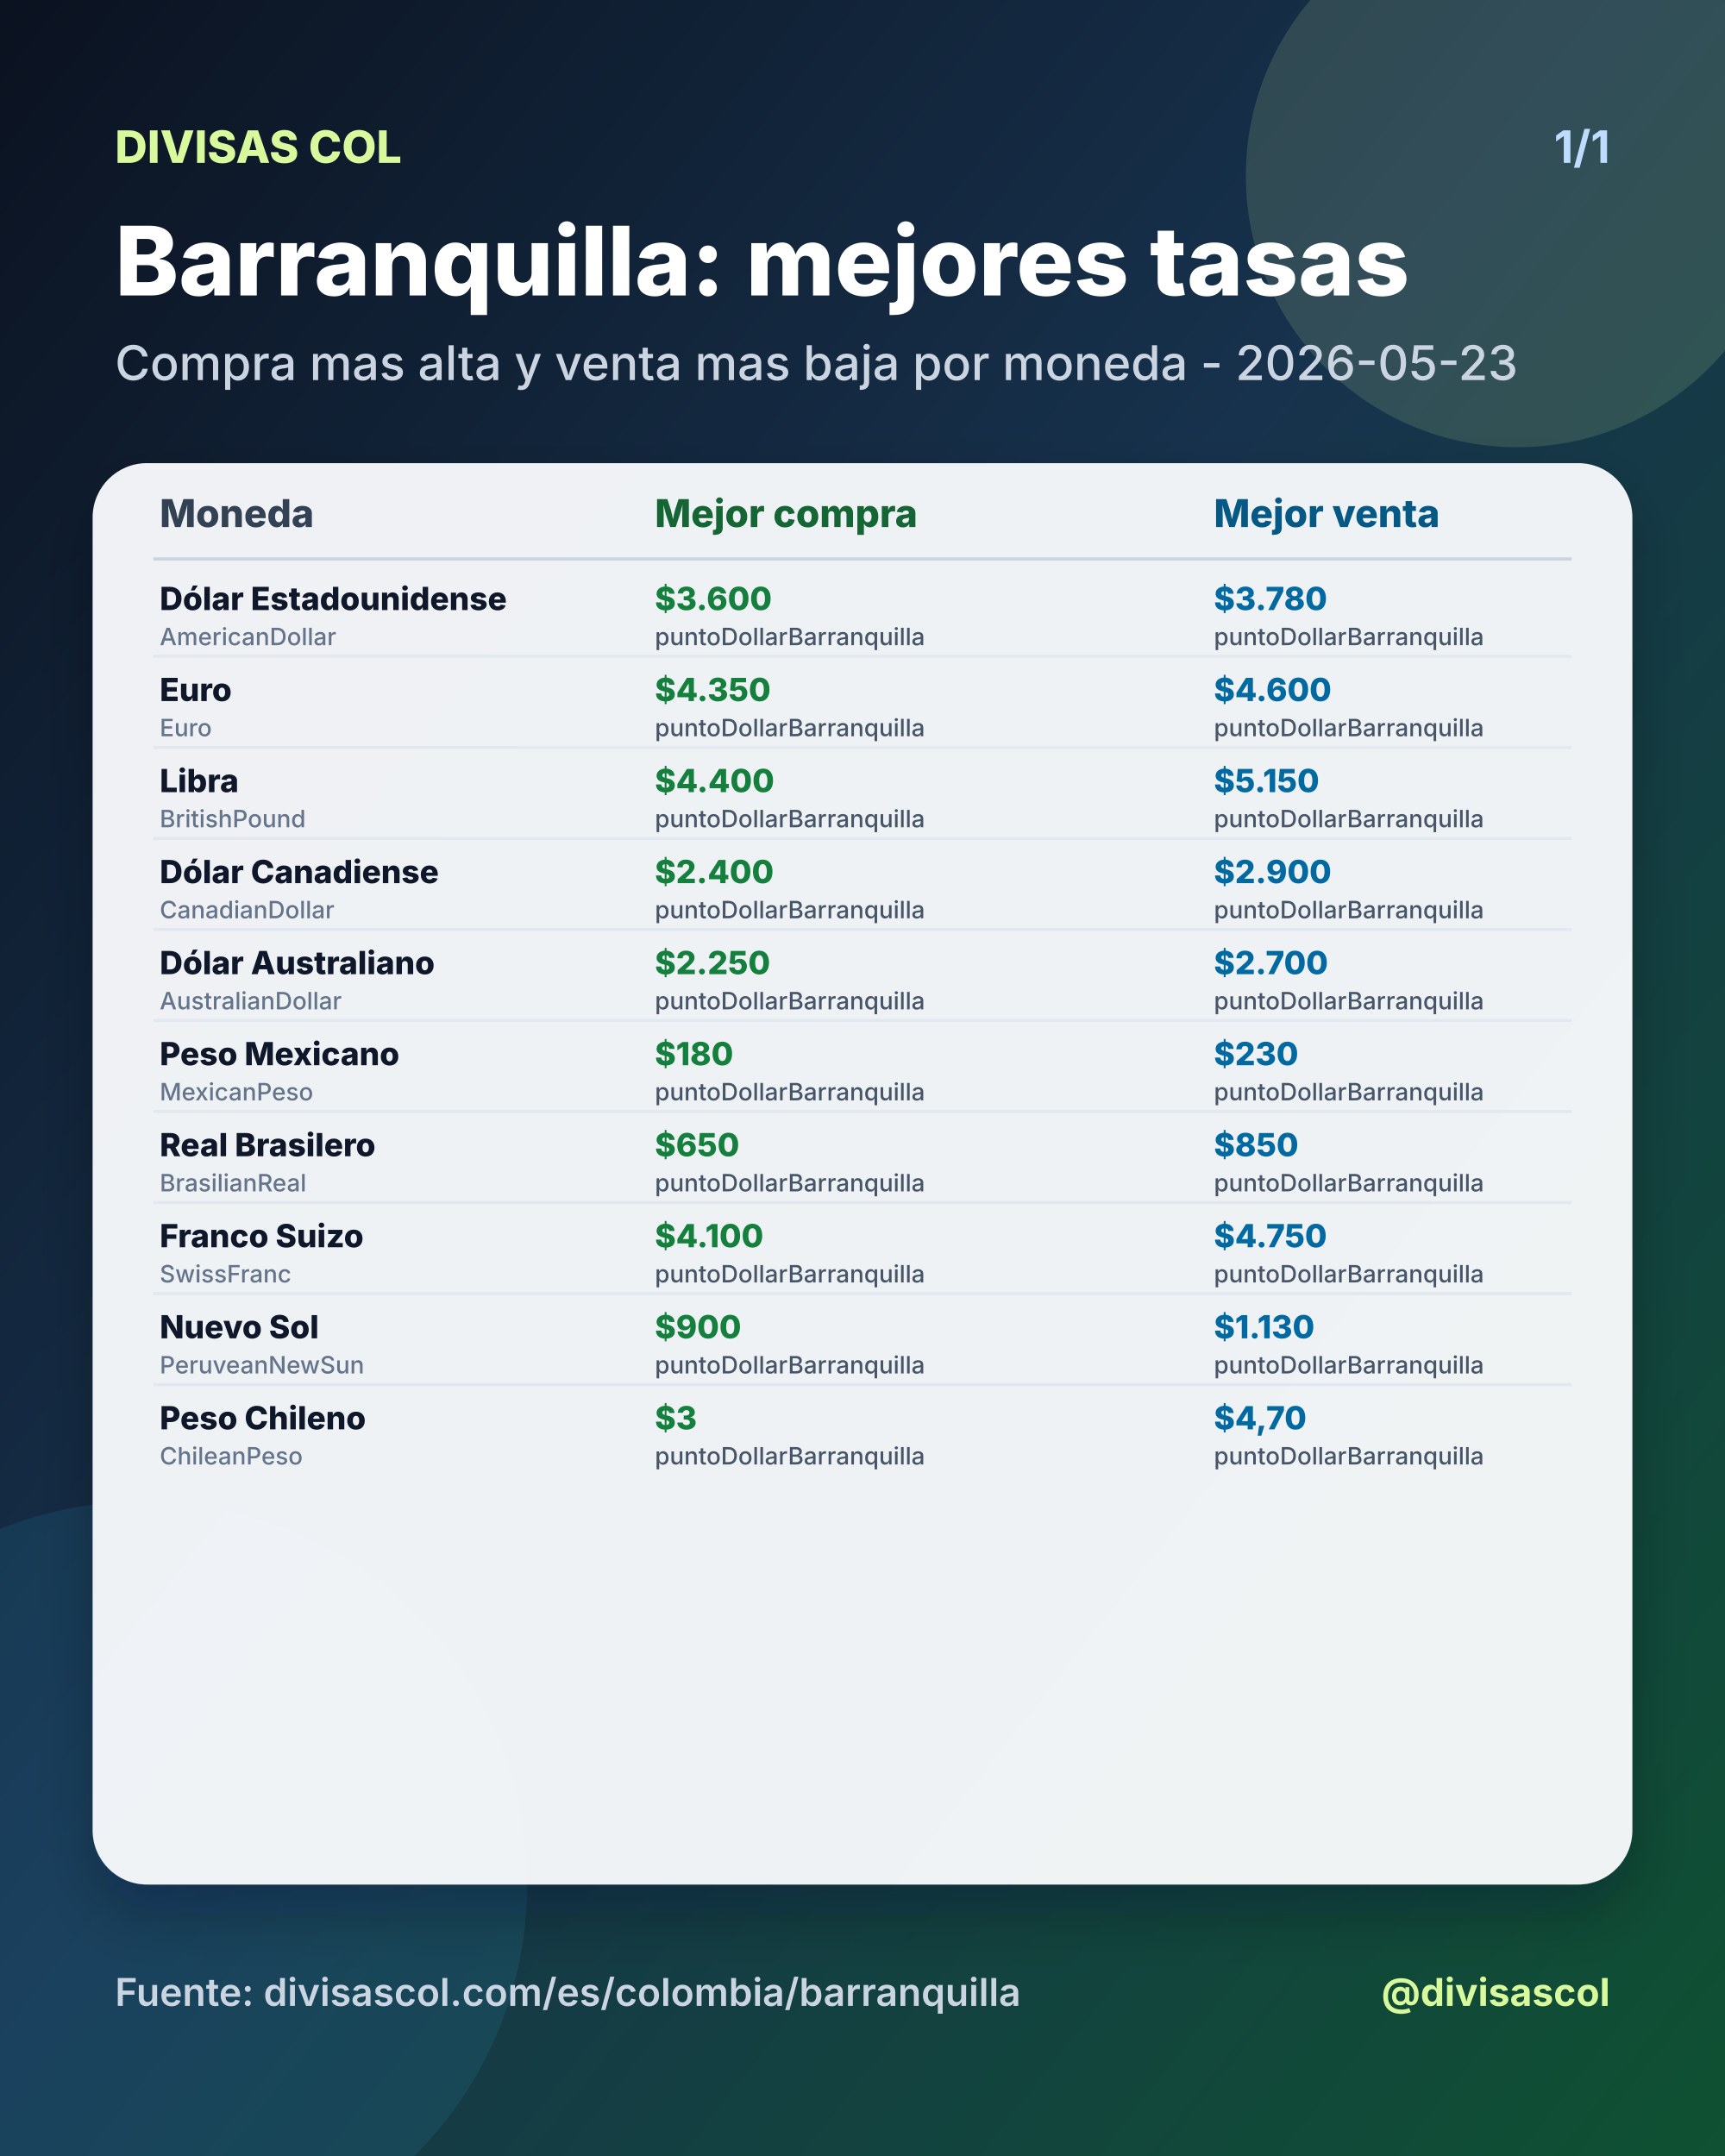
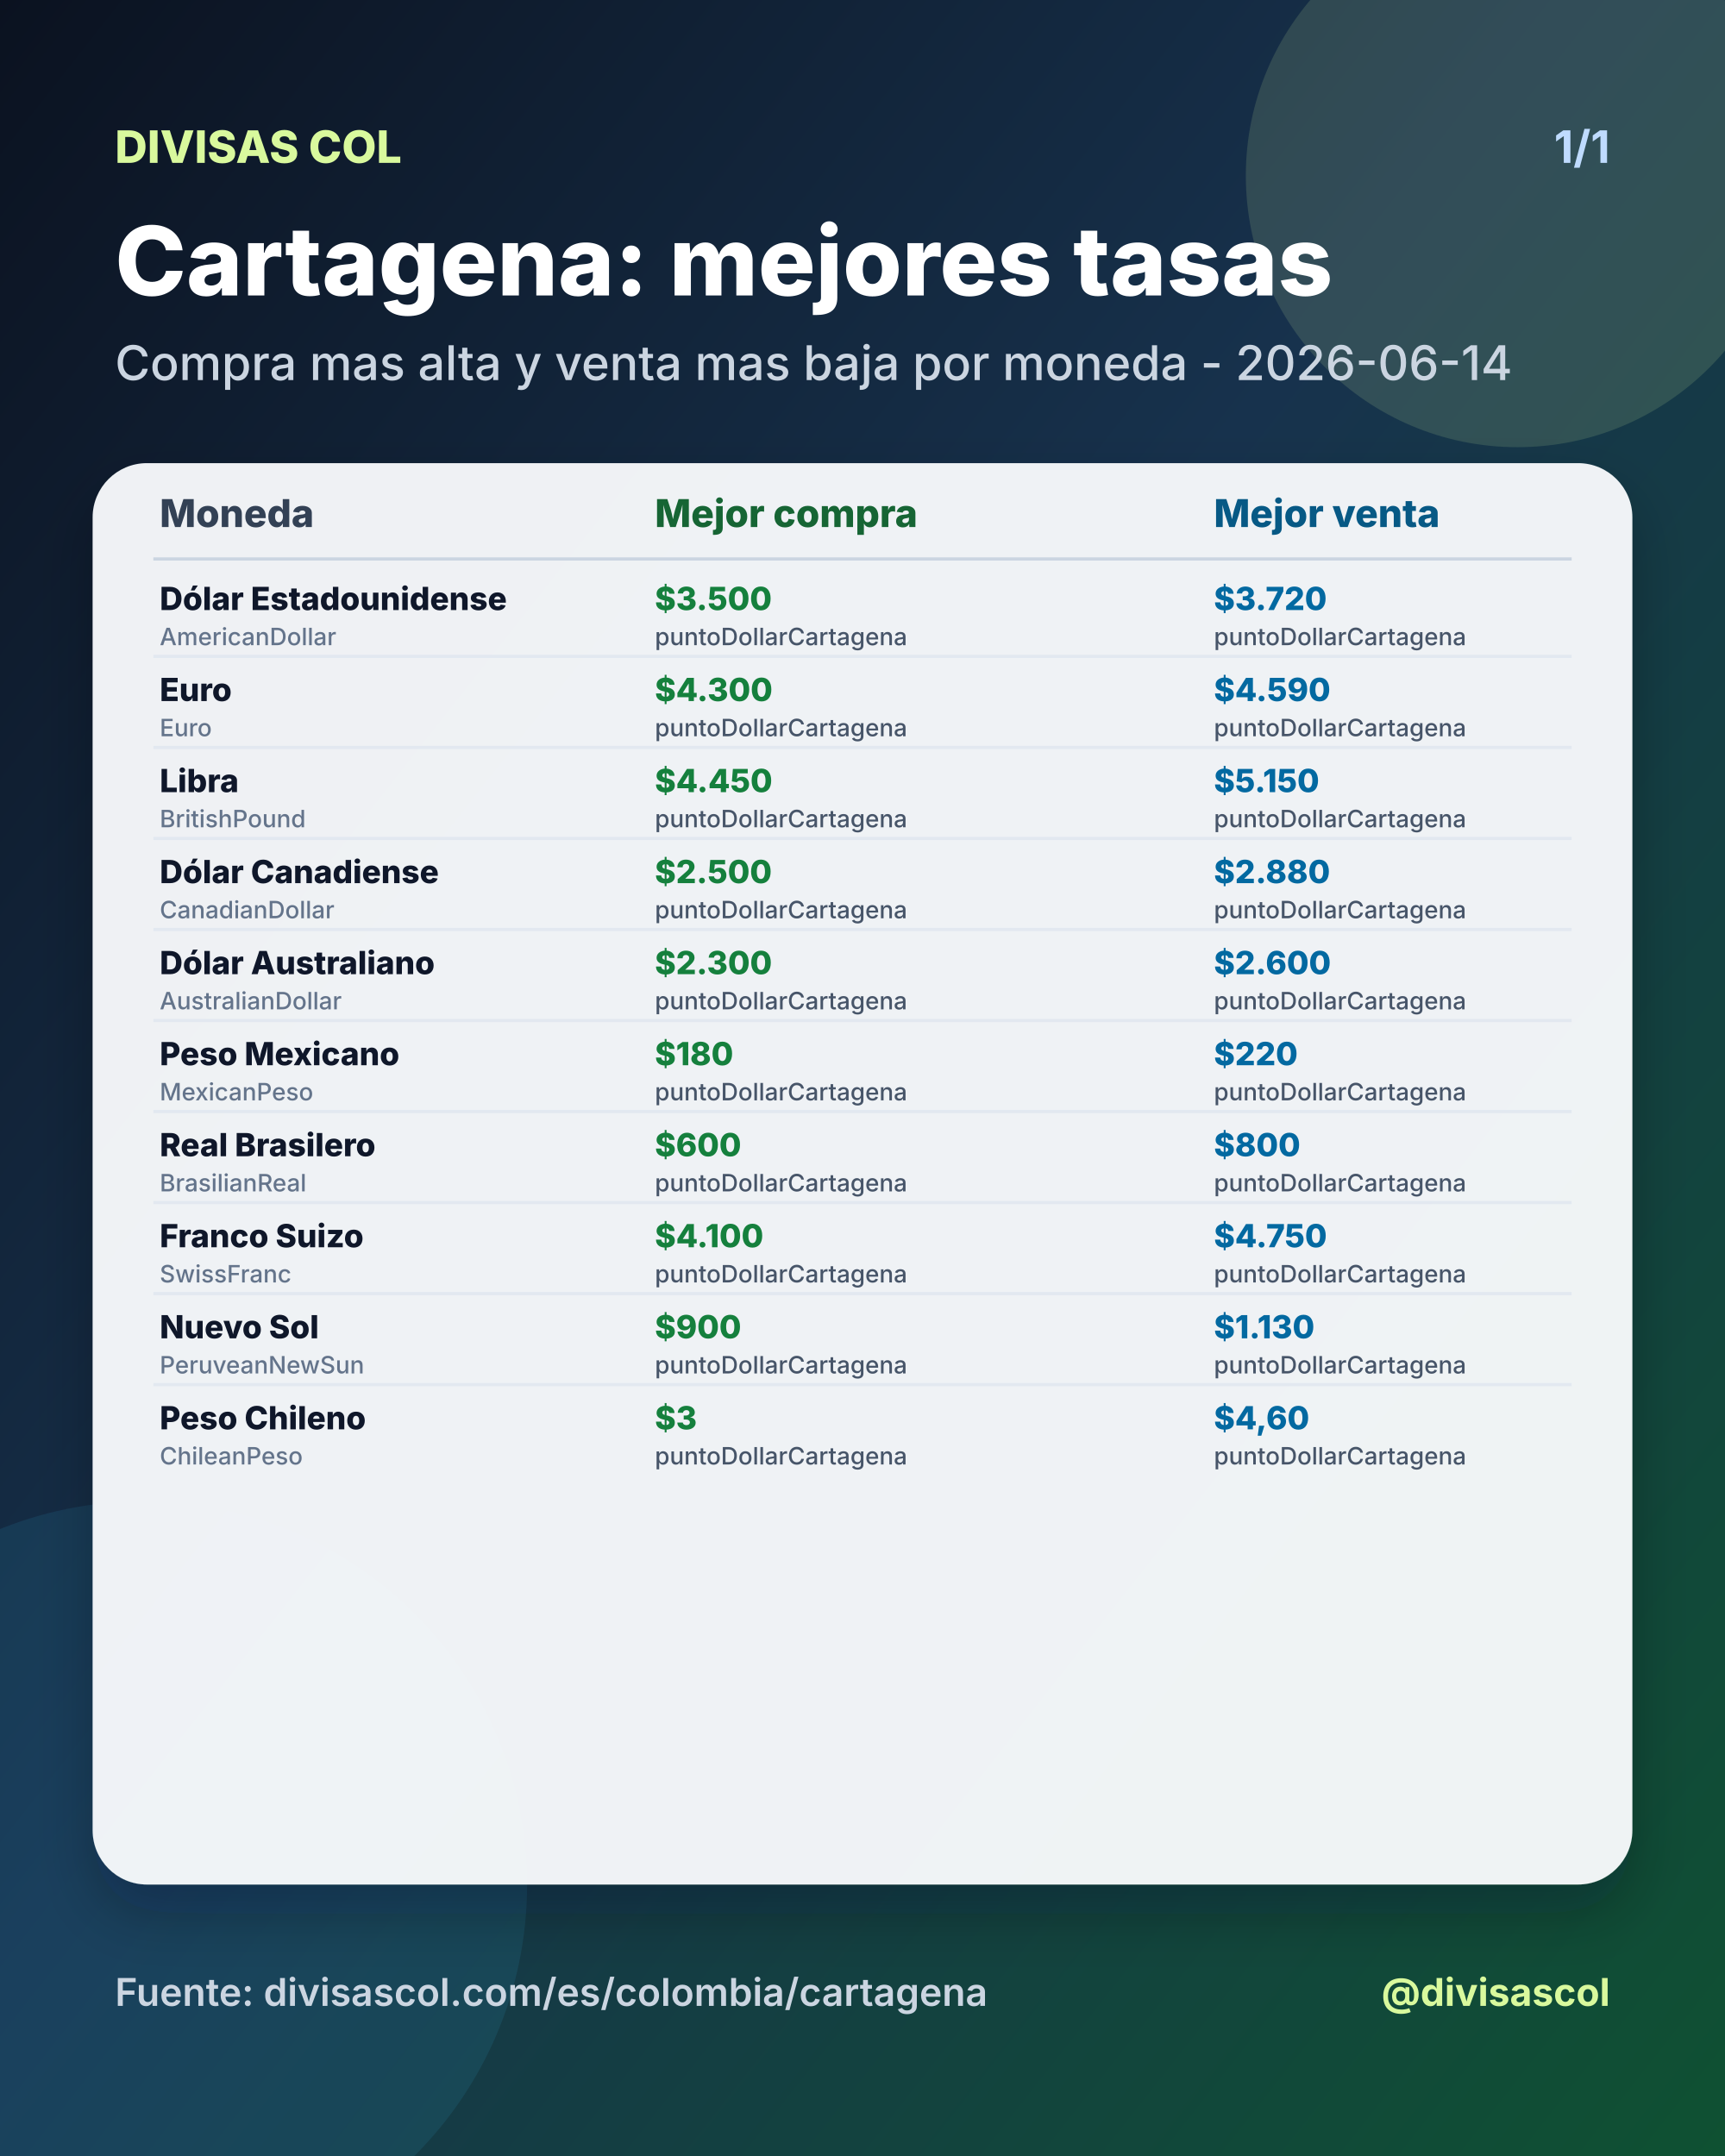
<svg xmlns="http://www.w3.org/2000/svg" width="1080" height="1350" viewBox="0 0 1080 1350">
  <defs>
    <linearGradient id="bg" x1="0" y1="0" x2="1" y2="1">
      <stop offset="0%" stop-color="#0b1220" />
      <stop offset="46%" stop-color="#17324d" />
      <stop offset="100%" stop-color="#0f5132" />
    </linearGradient>
    <filter id="shadow" x="-20%" y="-20%" width="140%" height="140%">
      <feDropShadow dx="0" dy="18" stdDeviation="18" flood-color="#020617" flood-opacity="0.28" />
    </filter>
  </defs>
  <rect width="1080" height="1350" fill="url(#bg)" />
  <circle cx="950" cy="110" r="170" fill="#d9f99d" opacity="0.14" />
  <circle cx="90" cy="1180" r="240" fill="#38bdf8" opacity="0.10" />
  <text x="72" y="102" fill="#d9f99d" font-size="28" font-family="Inter, Arial, sans-serif" font-weight="800" text-anchor="start">DIVISAS COL</text>
  <text x="1008" y="102" fill="#bfdbfe" font-size="28" font-family="Inter, Arial, sans-serif" font-weight="700" text-anchor="end">1/1</text>
-   <text x="72" y="185" fill="#ffffff" font-size="60" font-family="Inter, Arial, sans-serif" font-weight="800" text-anchor="start">Barranquilla: mejores tasas</text>
-   <text x="72" y="238" fill="#cbd5e1" font-size="30" font-family="Inter, Arial, sans-serif" font-weight="500" text-anchor="start">Compra mas alta y venta mas baja por moneda - 2026-05-23</text>
+   <text x="72" y="185" fill="#ffffff" font-size="60" font-family="Inter, Arial, sans-serif" font-weight="800" text-anchor="start">Cartagena: mejores tasas</text>
+   <text x="72" y="238" fill="#cbd5e1" font-size="30" font-family="Inter, Arial, sans-serif" font-weight="500" text-anchor="start">Compra mas alta y venta mas baja por moneda - 2026-06-14</text>
  <rect x="58" y="290" width="964" height="890" rx="34" fill="#f8fafc" opacity="0.96" filter="url(#shadow)" />
  <text x="100" y="330" fill="#334155" font-size="24" font-family="Inter, Arial, sans-serif" font-weight="800" text-anchor="start">Moneda</text>
  <text x="410" y="330" fill="#166534" font-size="24" font-family="Inter, Arial, sans-serif" font-weight="800" text-anchor="start">Mejor compra</text>
  <text x="760" y="330" fill="#075985" font-size="24" font-family="Inter, Arial, sans-serif" font-weight="800" text-anchor="start">Mejor venta</text>
  <line x1="96" y1="350" x2="984" y2="350" stroke="#cbd5e1" stroke-width="2" />
  <text x="100" y="382" fill="#0f172a" font-size="20" font-family="Inter, Arial, sans-serif" font-weight="800" text-anchor="start">Dólar Estadounidense</text>
  <text x="100" y="404" fill="#64748b" font-size="15" font-family="Inter, Arial, sans-serif" font-weight="500" text-anchor="start">AmericanDollar</text>
-   <text x="410" y="382" fill="#15803d" font-size="20" font-family="Inter, Arial, sans-serif" font-weight="800" text-anchor="start">$3.600</text>
-   <text x="410" y="404" fill="#475569" font-size="15" font-family="Inter, Arial, sans-serif" font-weight="500" text-anchor="start">puntoDollarBarranquilla</text>
-   <text x="760" y="382" fill="#0369a1" font-size="20" font-family="Inter, Arial, sans-serif" font-weight="800" text-anchor="start">$3.780</text>
-   <text x="760" y="404" fill="#475569" font-size="15" font-family="Inter, Arial, sans-serif" font-weight="500" text-anchor="start">puntoDollarBarranquilla</text>
+   <text x="410" y="382" fill="#15803d" font-size="20" font-family="Inter, Arial, sans-serif" font-weight="800" text-anchor="start">$3.500</text>
+   <text x="410" y="404" fill="#475569" font-size="15" font-family="Inter, Arial, sans-serif" font-weight="500" text-anchor="start">puntoDollarCartagena</text>
+   <text x="760" y="382" fill="#0369a1" font-size="20" font-family="Inter, Arial, sans-serif" font-weight="800" text-anchor="start">$3.720</text>
+   <text x="760" y="404" fill="#475569" font-size="15" font-family="Inter, Arial, sans-serif" font-weight="500" text-anchor="start">puntoDollarCartagena</text>
  <line x1="96" y1="411" x2="984" y2="411" stroke="#e2e8f0" stroke-width="2" />
  <text x="100" y="439" fill="#0f172a" font-size="20" font-family="Inter, Arial, sans-serif" font-weight="800" text-anchor="start">Euro</text>
  <text x="100" y="461" fill="#64748b" font-size="15" font-family="Inter, Arial, sans-serif" font-weight="500" text-anchor="start">Euro</text>
-   <text x="410" y="439" fill="#15803d" font-size="20" font-family="Inter, Arial, sans-serif" font-weight="800" text-anchor="start">$4.350</text>
-   <text x="410" y="461" fill="#475569" font-size="15" font-family="Inter, Arial, sans-serif" font-weight="500" text-anchor="start">puntoDollarBarranquilla</text>
-   <text x="760" y="439" fill="#0369a1" font-size="20" font-family="Inter, Arial, sans-serif" font-weight="800" text-anchor="start">$4.600</text>
-   <text x="760" y="461" fill="#475569" font-size="15" font-family="Inter, Arial, sans-serif" font-weight="500" text-anchor="start">puntoDollarBarranquilla</text>
+   <text x="410" y="439" fill="#15803d" font-size="20" font-family="Inter, Arial, sans-serif" font-weight="800" text-anchor="start">$4.300</text>
+   <text x="410" y="461" fill="#475569" font-size="15" font-family="Inter, Arial, sans-serif" font-weight="500" text-anchor="start">puntoDollarCartagena</text>
+   <text x="760" y="439" fill="#0369a1" font-size="20" font-family="Inter, Arial, sans-serif" font-weight="800" text-anchor="start">$4.590</text>
+   <text x="760" y="461" fill="#475569" font-size="15" font-family="Inter, Arial, sans-serif" font-weight="500" text-anchor="start">puntoDollarCartagena</text>
  <line x1="96" y1="468" x2="984" y2="468" stroke="#e2e8f0" stroke-width="2" />
  <text x="100" y="496" fill="#0f172a" font-size="20" font-family="Inter, Arial, sans-serif" font-weight="800" text-anchor="start">Libra</text>
  <text x="100" y="518" fill="#64748b" font-size="15" font-family="Inter, Arial, sans-serif" font-weight="500" text-anchor="start">BritishPound</text>
-   <text x="410" y="496" fill="#15803d" font-size="20" font-family="Inter, Arial, sans-serif" font-weight="800" text-anchor="start">$4.400</text>
-   <text x="410" y="518" fill="#475569" font-size="15" font-family="Inter, Arial, sans-serif" font-weight="500" text-anchor="start">puntoDollarBarranquilla</text>
+   <text x="410" y="496" fill="#15803d" font-size="20" font-family="Inter, Arial, sans-serif" font-weight="800" text-anchor="start">$4.450</text>
+   <text x="410" y="518" fill="#475569" font-size="15" font-family="Inter, Arial, sans-serif" font-weight="500" text-anchor="start">puntoDollarCartagena</text>
  <text x="760" y="496" fill="#0369a1" font-size="20" font-family="Inter, Arial, sans-serif" font-weight="800" text-anchor="start">$5.150</text>
-   <text x="760" y="518" fill="#475569" font-size="15" font-family="Inter, Arial, sans-serif" font-weight="500" text-anchor="start">puntoDollarBarranquilla</text>
+   <text x="760" y="518" fill="#475569" font-size="15" font-family="Inter, Arial, sans-serif" font-weight="500" text-anchor="start">puntoDollarCartagena</text>
  <line x1="96" y1="525" x2="984" y2="525" stroke="#e2e8f0" stroke-width="2" />
  <text x="100" y="553" fill="#0f172a" font-size="20" font-family="Inter, Arial, sans-serif" font-weight="800" text-anchor="start">Dólar Canadiense</text>
  <text x="100" y="575" fill="#64748b" font-size="15" font-family="Inter, Arial, sans-serif" font-weight="500" text-anchor="start">CanadianDollar</text>
-   <text x="410" y="553" fill="#15803d" font-size="20" font-family="Inter, Arial, sans-serif" font-weight="800" text-anchor="start">$2.400</text>
-   <text x="410" y="575" fill="#475569" font-size="15" font-family="Inter, Arial, sans-serif" font-weight="500" text-anchor="start">puntoDollarBarranquilla</text>
-   <text x="760" y="553" fill="#0369a1" font-size="20" font-family="Inter, Arial, sans-serif" font-weight="800" text-anchor="start">$2.900</text>
-   <text x="760" y="575" fill="#475569" font-size="15" font-family="Inter, Arial, sans-serif" font-weight="500" text-anchor="start">puntoDollarBarranquilla</text>
+   <text x="410" y="553" fill="#15803d" font-size="20" font-family="Inter, Arial, sans-serif" font-weight="800" text-anchor="start">$2.500</text>
+   <text x="410" y="575" fill="#475569" font-size="15" font-family="Inter, Arial, sans-serif" font-weight="500" text-anchor="start">puntoDollarCartagena</text>
+   <text x="760" y="553" fill="#0369a1" font-size="20" font-family="Inter, Arial, sans-serif" font-weight="800" text-anchor="start">$2.880</text>
+   <text x="760" y="575" fill="#475569" font-size="15" font-family="Inter, Arial, sans-serif" font-weight="500" text-anchor="start">puntoDollarCartagena</text>
  <line x1="96" y1="582" x2="984" y2="582" stroke="#e2e8f0" stroke-width="2" />
  <text x="100" y="610" fill="#0f172a" font-size="20" font-family="Inter, Arial, sans-serif" font-weight="800" text-anchor="start">Dólar Australiano</text>
  <text x="100" y="632" fill="#64748b" font-size="15" font-family="Inter, Arial, sans-serif" font-weight="500" text-anchor="start">AustralianDollar</text>
-   <text x="410" y="610" fill="#15803d" font-size="20" font-family="Inter, Arial, sans-serif" font-weight="800" text-anchor="start">$2.250</text>
-   <text x="410" y="632" fill="#475569" font-size="15" font-family="Inter, Arial, sans-serif" font-weight="500" text-anchor="start">puntoDollarBarranquilla</text>
-   <text x="760" y="610" fill="#0369a1" font-size="20" font-family="Inter, Arial, sans-serif" font-weight="800" text-anchor="start">$2.700</text>
-   <text x="760" y="632" fill="#475569" font-size="15" font-family="Inter, Arial, sans-serif" font-weight="500" text-anchor="start">puntoDollarBarranquilla</text>
+   <text x="410" y="610" fill="#15803d" font-size="20" font-family="Inter, Arial, sans-serif" font-weight="800" text-anchor="start">$2.300</text>
+   <text x="410" y="632" fill="#475569" font-size="15" font-family="Inter, Arial, sans-serif" font-weight="500" text-anchor="start">puntoDollarCartagena</text>
+   <text x="760" y="610" fill="#0369a1" font-size="20" font-family="Inter, Arial, sans-serif" font-weight="800" text-anchor="start">$2.600</text>
+   <text x="760" y="632" fill="#475569" font-size="15" font-family="Inter, Arial, sans-serif" font-weight="500" text-anchor="start">puntoDollarCartagena</text>
  <line x1="96" y1="639" x2="984" y2="639" stroke="#e2e8f0" stroke-width="2" />
  <text x="100" y="667" fill="#0f172a" font-size="20" font-family="Inter, Arial, sans-serif" font-weight="800" text-anchor="start">Peso Mexicano</text>
  <text x="100" y="689" fill="#64748b" font-size="15" font-family="Inter, Arial, sans-serif" font-weight="500" text-anchor="start">MexicanPeso</text>
  <text x="410" y="667" fill="#15803d" font-size="20" font-family="Inter, Arial, sans-serif" font-weight="800" text-anchor="start">$180</text>
-   <text x="410" y="689" fill="#475569" font-size="15" font-family="Inter, Arial, sans-serif" font-weight="500" text-anchor="start">puntoDollarBarranquilla</text>
-   <text x="760" y="667" fill="#0369a1" font-size="20" font-family="Inter, Arial, sans-serif" font-weight="800" text-anchor="start">$230</text>
-   <text x="760" y="689" fill="#475569" font-size="15" font-family="Inter, Arial, sans-serif" font-weight="500" text-anchor="start">puntoDollarBarranquilla</text>
+   <text x="410" y="689" fill="#475569" font-size="15" font-family="Inter, Arial, sans-serif" font-weight="500" text-anchor="start">puntoDollarCartagena</text>
+   <text x="760" y="667" fill="#0369a1" font-size="20" font-family="Inter, Arial, sans-serif" font-weight="800" text-anchor="start">$220</text>
+   <text x="760" y="689" fill="#475569" font-size="15" font-family="Inter, Arial, sans-serif" font-weight="500" text-anchor="start">puntoDollarCartagena</text>
  <line x1="96" y1="696" x2="984" y2="696" stroke="#e2e8f0" stroke-width="2" />
  <text x="100" y="724" fill="#0f172a" font-size="20" font-family="Inter, Arial, sans-serif" font-weight="800" text-anchor="start">Real Brasilero</text>
  <text x="100" y="746" fill="#64748b" font-size="15" font-family="Inter, Arial, sans-serif" font-weight="500" text-anchor="start">BrasilianReal</text>
-   <text x="410" y="724" fill="#15803d" font-size="20" font-family="Inter, Arial, sans-serif" font-weight="800" text-anchor="start">$650</text>
-   <text x="410" y="746" fill="#475569" font-size="15" font-family="Inter, Arial, sans-serif" font-weight="500" text-anchor="start">puntoDollarBarranquilla</text>
-   <text x="760" y="724" fill="#0369a1" font-size="20" font-family="Inter, Arial, sans-serif" font-weight="800" text-anchor="start">$850</text>
-   <text x="760" y="746" fill="#475569" font-size="15" font-family="Inter, Arial, sans-serif" font-weight="500" text-anchor="start">puntoDollarBarranquilla</text>
+   <text x="410" y="724" fill="#15803d" font-size="20" font-family="Inter, Arial, sans-serif" font-weight="800" text-anchor="start">$600</text>
+   <text x="410" y="746" fill="#475569" font-size="15" font-family="Inter, Arial, sans-serif" font-weight="500" text-anchor="start">puntoDollarCartagena</text>
+   <text x="760" y="724" fill="#0369a1" font-size="20" font-family="Inter, Arial, sans-serif" font-weight="800" text-anchor="start">$800</text>
+   <text x="760" y="746" fill="#475569" font-size="15" font-family="Inter, Arial, sans-serif" font-weight="500" text-anchor="start">puntoDollarCartagena</text>
  <line x1="96" y1="753" x2="984" y2="753" stroke="#e2e8f0" stroke-width="2" />
  <text x="100" y="781" fill="#0f172a" font-size="20" font-family="Inter, Arial, sans-serif" font-weight="800" text-anchor="start">Franco Suizo</text>
  <text x="100" y="803" fill="#64748b" font-size="15" font-family="Inter, Arial, sans-serif" font-weight="500" text-anchor="start">SwissFranc</text>
  <text x="410" y="781" fill="#15803d" font-size="20" font-family="Inter, Arial, sans-serif" font-weight="800" text-anchor="start">$4.100</text>
-   <text x="410" y="803" fill="#475569" font-size="15" font-family="Inter, Arial, sans-serif" font-weight="500" text-anchor="start">puntoDollarBarranquilla</text>
+   <text x="410" y="803" fill="#475569" font-size="15" font-family="Inter, Arial, sans-serif" font-weight="500" text-anchor="start">puntoDollarCartagena</text>
  <text x="760" y="781" fill="#0369a1" font-size="20" font-family="Inter, Arial, sans-serif" font-weight="800" text-anchor="start">$4.750</text>
-   <text x="760" y="803" fill="#475569" font-size="15" font-family="Inter, Arial, sans-serif" font-weight="500" text-anchor="start">puntoDollarBarranquilla</text>
+   <text x="760" y="803" fill="#475569" font-size="15" font-family="Inter, Arial, sans-serif" font-weight="500" text-anchor="start">puntoDollarCartagena</text>
  <line x1="96" y1="810" x2="984" y2="810" stroke="#e2e8f0" stroke-width="2" />
  <text x="100" y="838" fill="#0f172a" font-size="20" font-family="Inter, Arial, sans-serif" font-weight="800" text-anchor="start">Nuevo Sol</text>
  <text x="100" y="860" fill="#64748b" font-size="15" font-family="Inter, Arial, sans-serif" font-weight="500" text-anchor="start">PeruveanNewSun</text>
  <text x="410" y="838" fill="#15803d" font-size="20" font-family="Inter, Arial, sans-serif" font-weight="800" text-anchor="start">$900</text>
-   <text x="410" y="860" fill="#475569" font-size="15" font-family="Inter, Arial, sans-serif" font-weight="500" text-anchor="start">puntoDollarBarranquilla</text>
+   <text x="410" y="860" fill="#475569" font-size="15" font-family="Inter, Arial, sans-serif" font-weight="500" text-anchor="start">puntoDollarCartagena</text>
  <text x="760" y="838" fill="#0369a1" font-size="20" font-family="Inter, Arial, sans-serif" font-weight="800" text-anchor="start">$1.130</text>
-   <text x="760" y="860" fill="#475569" font-size="15" font-family="Inter, Arial, sans-serif" font-weight="500" text-anchor="start">puntoDollarBarranquilla</text>
+   <text x="760" y="860" fill="#475569" font-size="15" font-family="Inter, Arial, sans-serif" font-weight="500" text-anchor="start">puntoDollarCartagena</text>
  <line x1="96" y1="867" x2="984" y2="867" stroke="#e2e8f0" stroke-width="2" />
  <text x="100" y="895" fill="#0f172a" font-size="20" font-family="Inter, Arial, sans-serif" font-weight="800" text-anchor="start">Peso Chileno</text>
  <text x="100" y="917" fill="#64748b" font-size="15" font-family="Inter, Arial, sans-serif" font-weight="500" text-anchor="start">ChileanPeso</text>
  <text x="410" y="895" fill="#15803d" font-size="20" font-family="Inter, Arial, sans-serif" font-weight="800" text-anchor="start">$3</text>
-   <text x="410" y="917" fill="#475569" font-size="15" font-family="Inter, Arial, sans-serif" font-weight="500" text-anchor="start">puntoDollarBarranquilla</text>
-   <text x="760" y="895" fill="#0369a1" font-size="20" font-family="Inter, Arial, sans-serif" font-weight="800" text-anchor="start">$4,70</text>
-   <text x="760" y="917" fill="#475569" font-size="15" font-family="Inter, Arial, sans-serif" font-weight="500" text-anchor="start">puntoDollarBarranquilla</text>
-   <text x="72" y="1256" fill="#cbd5e1" font-size="24" font-family="Inter, Arial, sans-serif" font-weight="600" text-anchor="start">Fuente: divisascol.com/es/colombia/barranquilla</text>
+   <text x="410" y="917" fill="#475569" font-size="15" font-family="Inter, Arial, sans-serif" font-weight="500" text-anchor="start">puntoDollarCartagena</text>
+   <text x="760" y="895" fill="#0369a1" font-size="20" font-family="Inter, Arial, sans-serif" font-weight="800" text-anchor="start">$4,60</text>
+   <text x="760" y="917" fill="#475569" font-size="15" font-family="Inter, Arial, sans-serif" font-weight="500" text-anchor="start">puntoDollarCartagena</text>
+   <text x="72" y="1256" fill="#cbd5e1" font-size="24" font-family="Inter, Arial, sans-serif" font-weight="600" text-anchor="start">Fuente: divisascol.com/es/colombia/cartagena</text>
  <text x="1008" y="1256" fill="#d9f99d" font-size="24" font-family="Inter, Arial, sans-serif" font-weight="700" text-anchor="end">@divisascol</text>
</svg>
